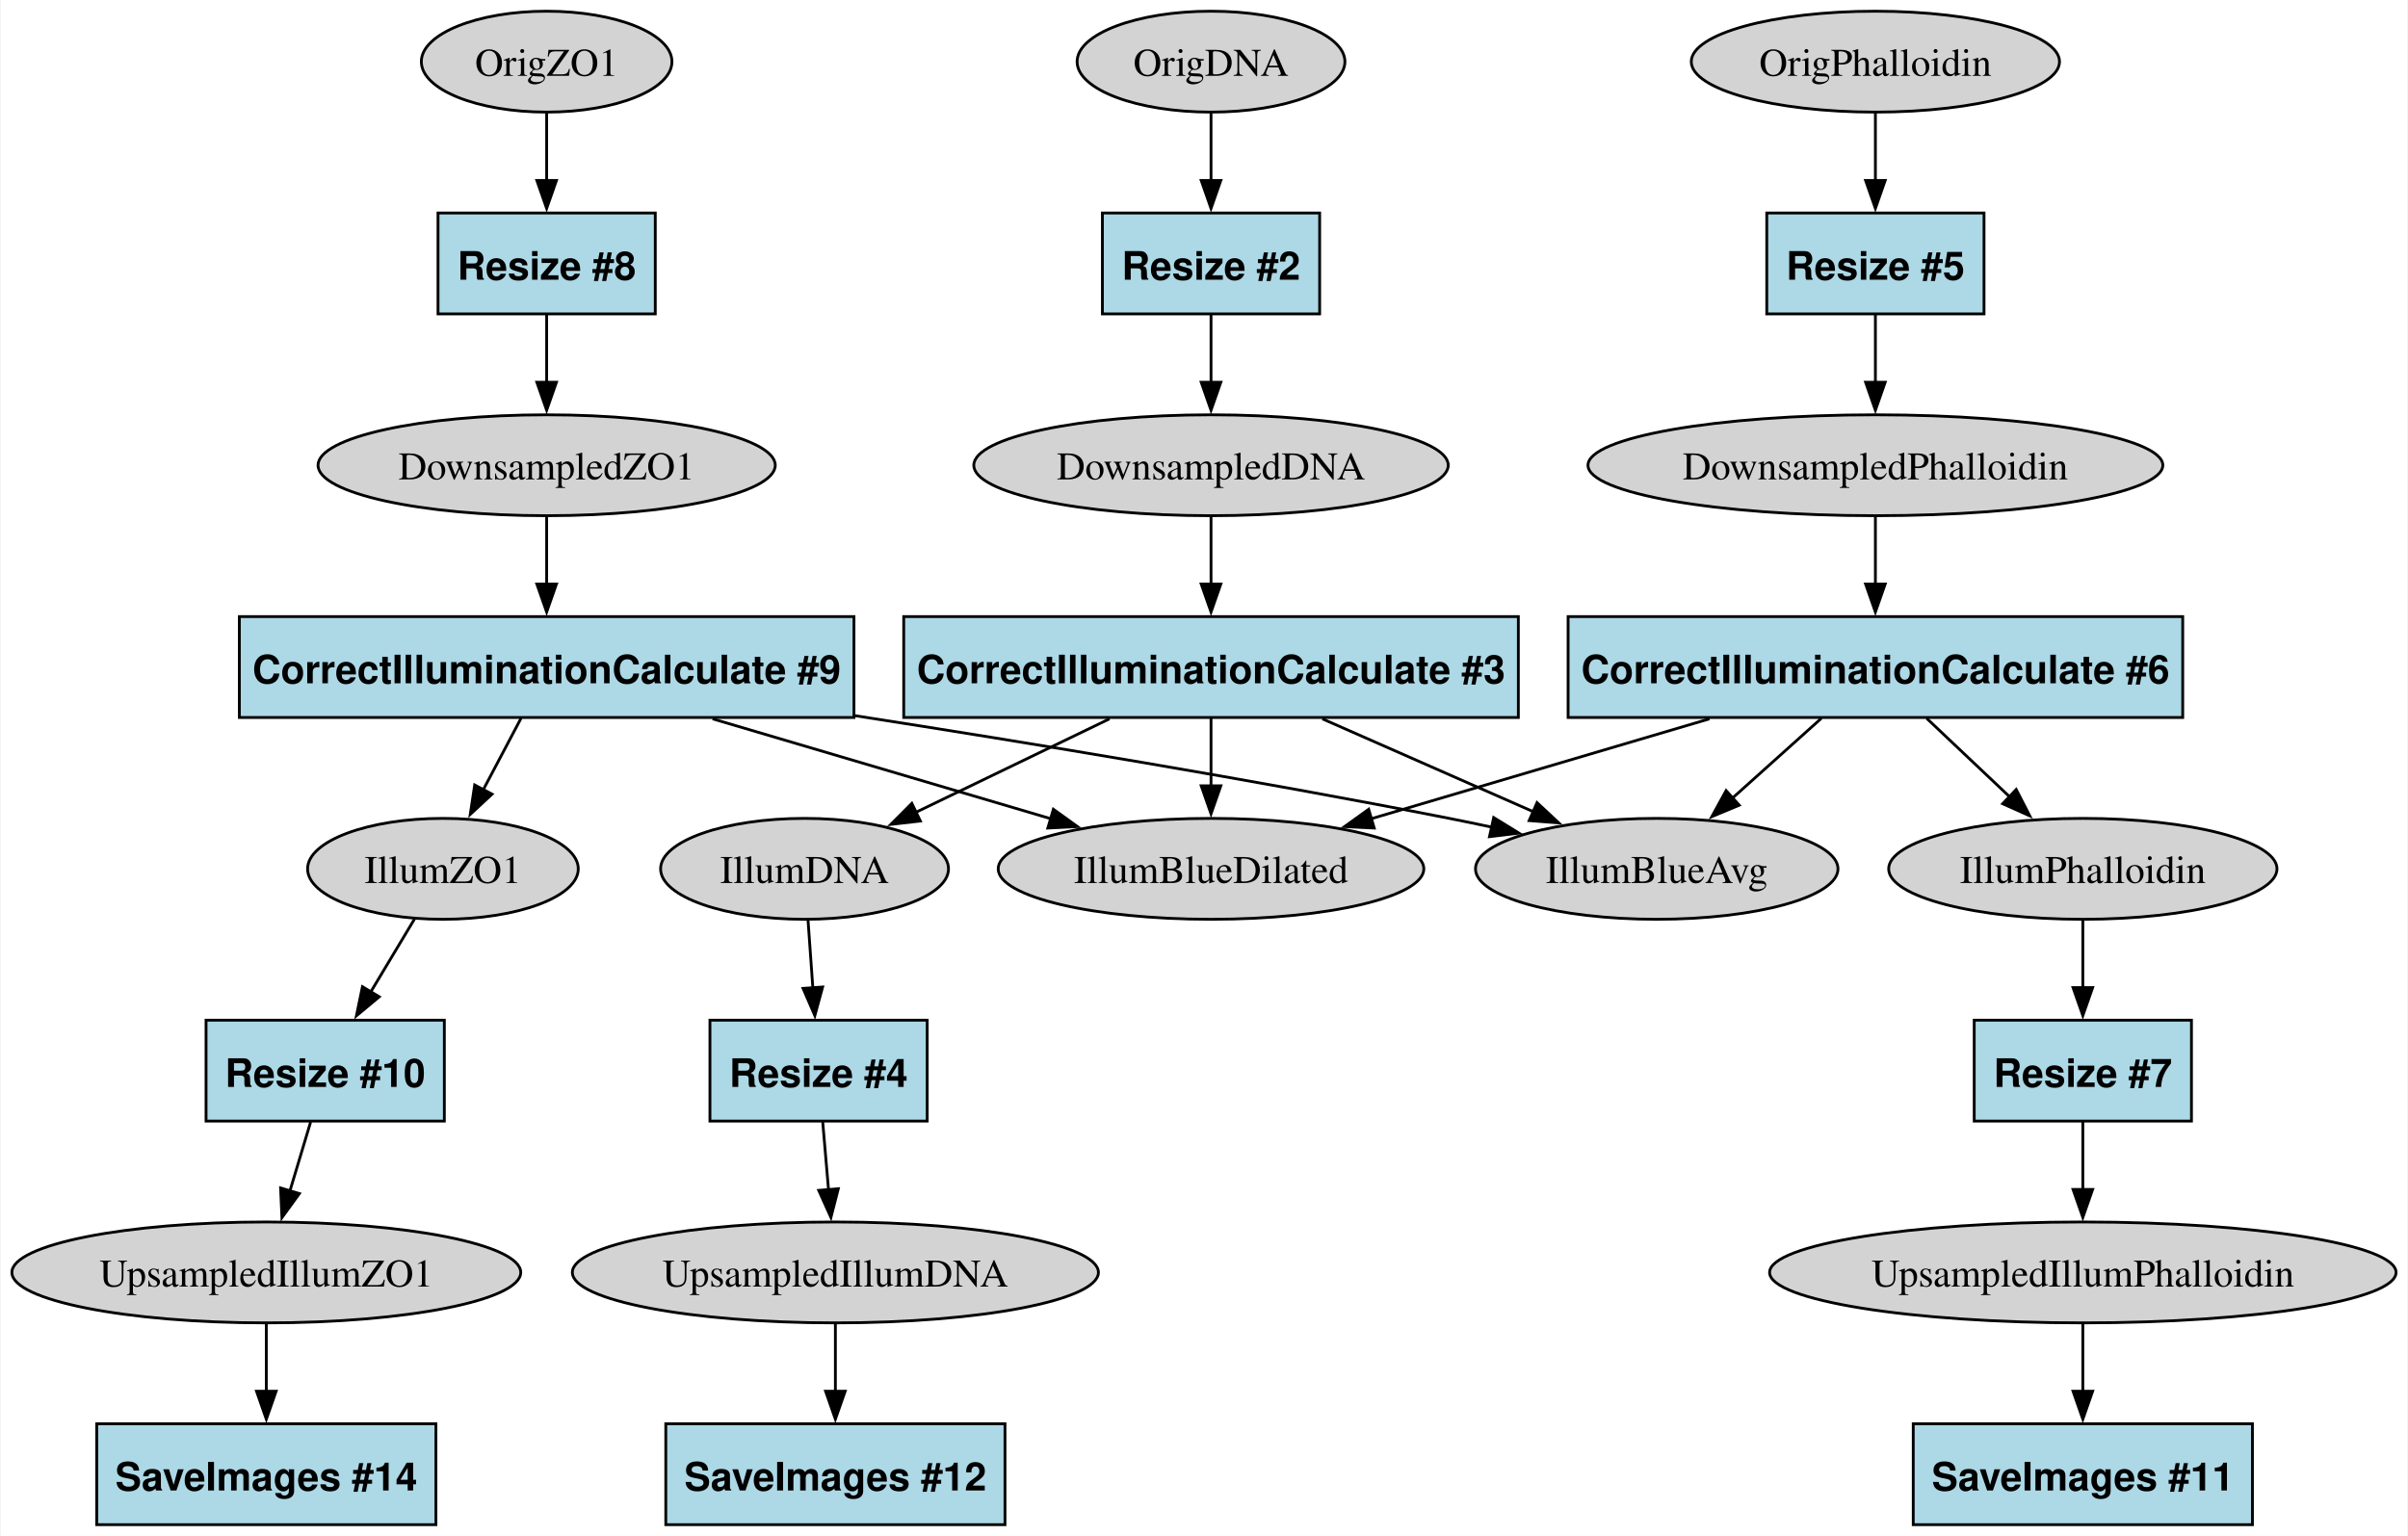
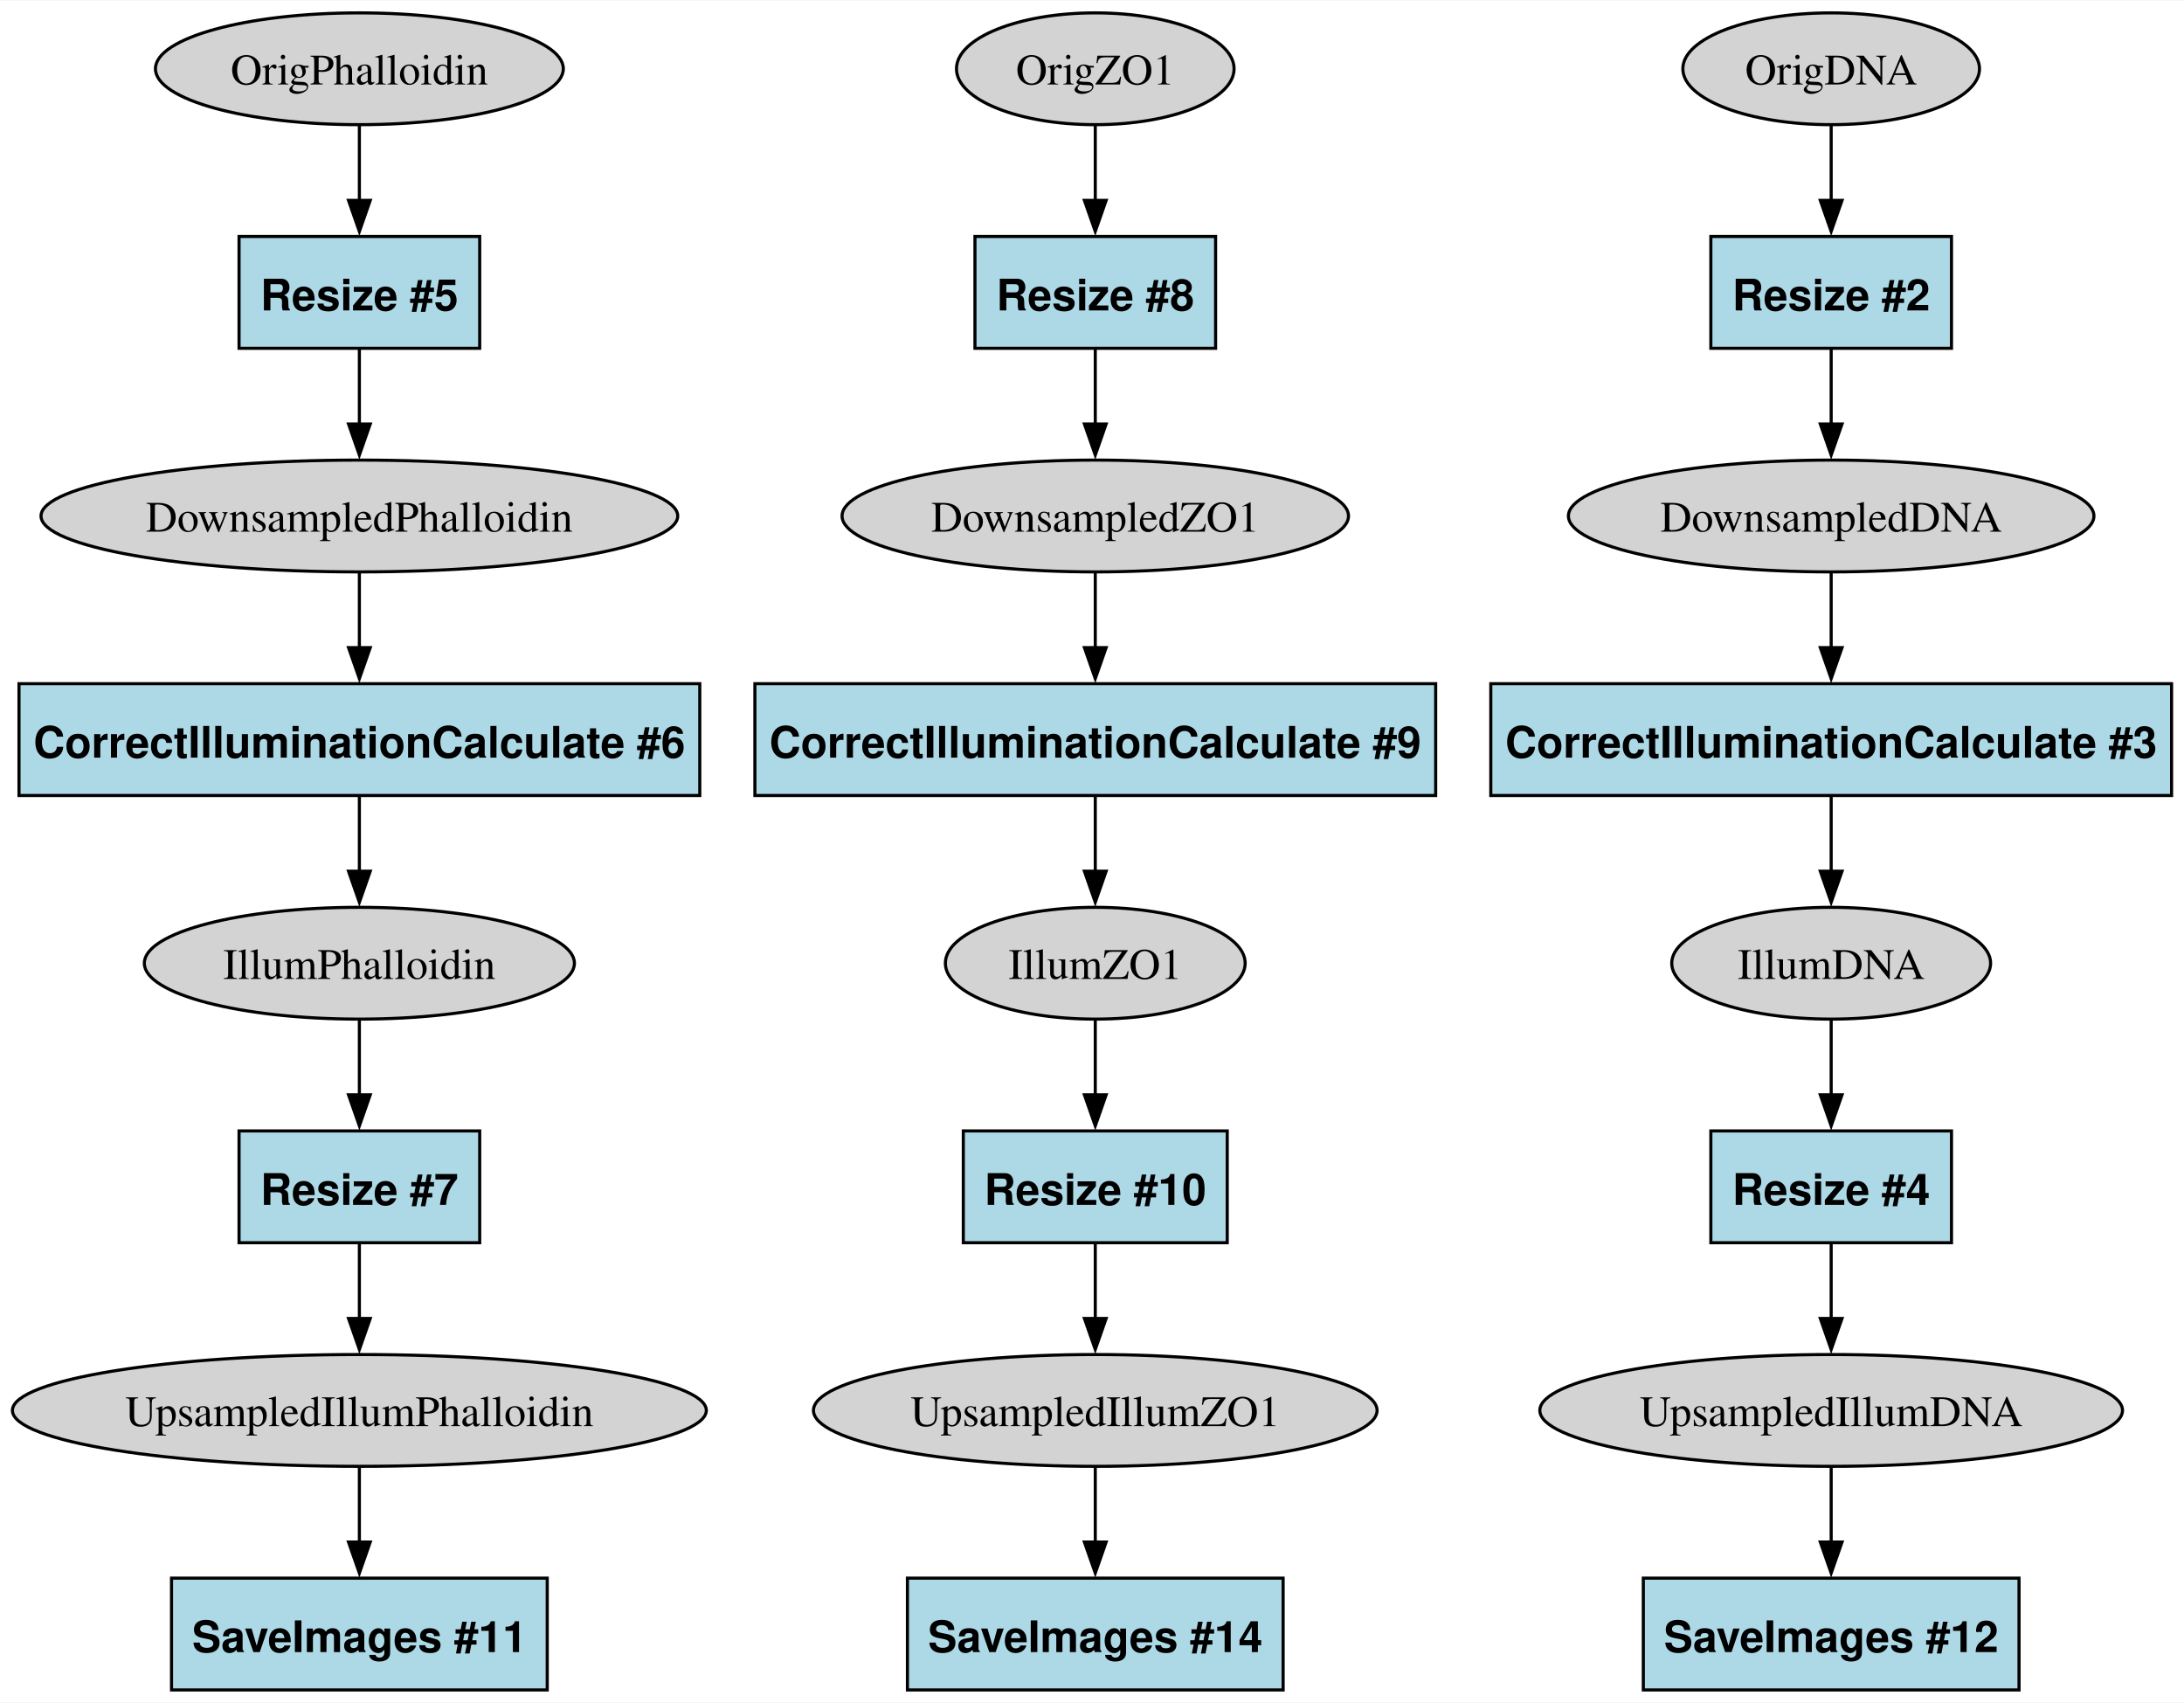
- <svg xmlns="http://www.w3.org/2000/svg" width="859pt" height="548pt" viewBox="0.00 0.00 858.51 548.00">
+ <svg xmlns="http://www.w3.org/2000/svg" width="703pt" height="548pt" viewBox="0.00 0.00 703.37 548.00">
  <g id="graph0" class="graph" transform="scale(1 1) rotate(0) translate(4 544)">
-     <polygon fill="white" stroke="none" points="-4,4 -4,-544 854.51,-544 854.51,4 -4,4" />
+     <polygon fill="white" stroke="none" points="-4,4 -4,-544 699.37,-544 699.37,4 -4,4" />
    <g id="node1" class="node">
-       <polygon fill="lightblue" stroke="black" points="774.39,-324 555.14,-324 555.14,-288 774.39,-288 774.39,-324" />
-       <text text-anchor="middle" x="664.76" y="-300.2" font-family="Helvetica,sans-Serif" font-weight="bold" font-size="14.00">CorrectIlluminationCalculate #6</text>
+       <polygon fill="lightblue" stroke="black" points="221.37,-324 2.12,-324 2.12,-288 221.37,-288 221.37,-324" />
+       <text text-anchor="middle" x="111.74" y="-300.2" font-family="Helvetica,sans-Serif" font-weight="bold" font-size="14.00">CorrectIlluminationCalculate #6</text>
+     </g>
+     <g id="node17" class="node">
+       <ellipse fill="lightgray" stroke="black" cx="111.74" cy="-234" rx="69.26" ry="18" />
+       <text text-anchor="middle" x="111.74" y="-228.95" font-family="Times,serif" font-size="14.00">IllumPhalloidin</text>
+     </g>
+     <g id="edge1" class="edge">
+       <path fill="none" stroke="black" d="M111.74,-287.7C111.74,-280.41 111.74,-271.73 111.74,-263.54" />
+       <polygon fill="black" stroke="black" points="115.24,-263.62 111.74,-253.62 108.24,-263.62 115.24,-263.62" />
+     </g>
+     <g id="node2" class="node">
+       <polygon fill="lightblue" stroke="black" points="458.37,-324 239.12,-324 239.12,-288 458.37,-288 458.37,-324" />
+       <text text-anchor="middle" x="348.74" y="-300.2" font-family="Helvetica,sans-Serif" font-weight="bold" font-size="14.00">CorrectIlluminationCalculate #9</text>
+     </g>
+     <g id="node18" class="node">
+       <ellipse fill="lightgray" stroke="black" cx="348.74" cy="-234" rx="48.28" ry="18" />
+       <text text-anchor="middle" x="348.74" y="-228.95" font-family="Times,serif" font-size="14.00">IllumZO1</text>
+     </g>
+     <g id="edge2" class="edge">
+       <path fill="none" stroke="black" d="M348.74,-287.7C348.74,-280.41 348.74,-271.73 348.74,-263.54" />
+       <polygon fill="black" stroke="black" points="352.24,-263.62 348.74,-253.62 345.24,-263.62 352.24,-263.62" />
+     </g>
+     <g id="node3" class="node">
+       <polygon fill="lightblue" stroke="black" points="695.37,-324 476.12,-324 476.12,-288 695.37,-288 695.37,-324" />
+       <text text-anchor="middle" x="585.74" y="-300.2" font-family="Helvetica,sans-Serif" font-weight="bold" font-size="14.00">CorrectIlluminationCalculate #3</text>
    </g>
    <g id="node16" class="node">
-       <ellipse fill="lightgray" stroke="black" cx="586.76" cy="-234" rx="64.66" ry="18" />
-       <text text-anchor="middle" x="586.76" y="-228.95" font-family="Times,serif" font-size="14.00">IllumBlueAvg</text>
+       <ellipse fill="lightgray" stroke="black" cx="585.74" cy="-234" rx="51.35" ry="18" />
+       <text text-anchor="middle" x="585.74" y="-228.95" font-family="Times,serif" font-size="14.00">IllumDNA</text>
    </g>
-     <g id="edge1" class="edge">
-       <path fill="none" stroke="black" d="M645.48,-287.7C635.89,-279.09 624.15,-268.55 613.69,-259.17" />
-       <polygon fill="black" stroke="black" points="616.19,-256.71 606.41,-252.63 611.51,-261.92 616.19,-256.71" />
+     <g id="edge3" class="edge">
+       <path fill="none" stroke="black" d="M585.74,-287.7C585.74,-280.41 585.74,-271.73 585.74,-263.54" />
+       <polygon fill="black" stroke="black" points="589.24,-263.62 585.74,-253.62 582.24,-263.62 589.24,-263.62" />
    </g>
-     <g id="node17" class="node">
-       <ellipse fill="lightgray" stroke="black" cx="427.76" cy="-234" rx="75.92" ry="18" />
-       <text text-anchor="middle" x="427.76" y="-228.95" font-family="Times,serif" font-size="14.00">IllumBlueDilated</text>
+     <g id="node4" class="node">
+       <polygon fill="lightblue" stroke="black" points="624.49,-468 546.99,-468 546.99,-432 624.49,-432 624.49,-468" />
+       <text text-anchor="middle" x="585.74" y="-444.2" font-family="Helvetica,sans-Serif" font-weight="bold" font-size="14.00">Resize #2</text>
    </g>
-     <g id="edge2" class="edge">
-       <path fill="none" stroke="black" d="M605.57,-287.52C568.66,-276.62 521.42,-262.66 484.91,-251.88" />
-       <polygon fill="black" stroke="black" points="485.98,-248.55 475.4,-249.07 484,-255.26 485.98,-248.55" />
+     <g id="node13" class="node">
+       <ellipse fill="lightgray" stroke="black" cx="585.74" cy="-378" rx="84.62" ry="18" />
+       <text text-anchor="middle" x="585.74" y="-372.95" font-family="Times,serif" font-size="14.00">DownsampledDNA</text>
+     </g>
+     <g id="edge4" class="edge">
+       <path fill="none" stroke="black" d="M585.74,-431.7C585.74,-424.41 585.74,-415.73 585.74,-407.54" />
+       <polygon fill="black" stroke="black" points="589.24,-407.62 585.74,-397.62 582.24,-407.62 589.24,-407.62" />
+     </g>
+     <g id="node5" class="node">
+       <polygon fill="lightblue" stroke="black" points="391.24,-180 306.24,-180 306.24,-144 391.24,-144 391.24,-180" />
+       <text text-anchor="middle" x="348.74" y="-156.2" font-family="Helvetica,sans-Serif" font-weight="bold" font-size="14.00">Resize #10</text>
+     </g>
+     <g id="node24" class="node">
+       <ellipse fill="lightgray" stroke="black" cx="348.74" cy="-90" rx="90.76" ry="18" />
+       <text text-anchor="middle" x="348.74" y="-84.95" font-family="Times,serif" font-size="14.00">UpsampledIllumZO1</text>
+     </g>
+     <g id="edge5" class="edge">
+       <path fill="none" stroke="black" d="M348.74,-143.7C348.74,-136.41 348.74,-127.73 348.74,-119.54" />
+       <polygon fill="black" stroke="black" points="352.24,-119.62 348.74,-109.62 345.24,-119.62 352.24,-119.62" />
+     </g>
+     <g id="node6" class="node">
+       <polygon fill="lightblue" stroke="black" points="150.49,-468 72.99,-468 72.99,-432 150.49,-432 150.49,-468" />
+       <text text-anchor="middle" x="111.74" y="-444.2" font-family="Helvetica,sans-Serif" font-weight="bold" font-size="14.00">Resize #5</text>
+     </g>
+     <g id="node14" class="node">
+       <ellipse fill="lightgray" stroke="black" cx="111.74" cy="-378" rx="102.53" ry="18" />
+       <text text-anchor="middle" x="111.74" y="-372.95" font-family="Times,serif" font-size="14.00">DownsampledPhalloidin</text>
+     </g>
+     <g id="edge6" class="edge">
+       <path fill="none" stroke="black" d="M111.74,-431.7C111.74,-424.41 111.74,-415.73 111.74,-407.54" />
+       <polygon fill="black" stroke="black" points="115.24,-407.62 111.74,-397.62 108.24,-407.62 115.24,-407.62" />
+     </g>
+     <g id="node7" class="node">
+       <polygon fill="lightblue" stroke="black" points="624.49,-180 546.99,-180 546.99,-144 624.49,-144 624.49,-180" />
+       <text text-anchor="middle" x="585.74" y="-156.2" font-family="Helvetica,sans-Serif" font-weight="bold" font-size="14.00">Resize #4</text>
+     </g>
+     <g id="node22" class="node">
+       <ellipse fill="lightgray" stroke="black" cx="585.74" cy="-90" rx="93.83" ry="18" />
+       <text text-anchor="middle" x="585.74" y="-84.95" font-family="Times,serif" font-size="14.00">UpsampledIllumDNA</text>
+     </g>
+     <g id="edge7" class="edge">
+       <path fill="none" stroke="black" d="M585.74,-143.7C585.74,-136.41 585.74,-127.73 585.74,-119.54" />
+       <polygon fill="black" stroke="black" points="589.24,-119.62 585.74,-109.62 582.24,-119.62 589.24,-119.62" />
+     </g>
+     <g id="node8" class="node">
+       <polygon fill="lightblue" stroke="black" points="387.49,-468 309.99,-468 309.99,-432 387.49,-432 387.49,-468" />
+       <text text-anchor="middle" x="348.74" y="-444.2" font-family="Helvetica,sans-Serif" font-weight="bold" font-size="14.00">Resize #8</text>
+     </g>
+     <g id="node15" class="node">
+       <ellipse fill="lightgray" stroke="black" cx="348.74" cy="-378" rx="81.55" ry="18" />
+       <text text-anchor="middle" x="348.74" y="-372.95" font-family="Times,serif" font-size="14.00">DownsampledZO1</text>
+     </g>
+     <g id="edge8" class="edge">
+       <path fill="none" stroke="black" d="M348.74,-431.7C348.74,-424.41 348.74,-415.73 348.74,-407.54" />
+       <polygon fill="black" stroke="black" points="352.24,-407.62 348.74,-397.62 345.24,-407.62 352.24,-407.62" />
+     </g>
+     <g id="node9" class="node">
+       <polygon fill="lightblue" stroke="black" points="150.49,-180 72.99,-180 72.99,-144 150.49,-144 150.49,-180" />
+       <text text-anchor="middle" x="111.74" y="-156.2" font-family="Helvetica,sans-Serif" font-weight="bold" font-size="14.00">Resize #7</text>
+     </g>
+     <g id="node23" class="node">
+       <ellipse fill="lightgray" stroke="black" cx="111.74" cy="-90" rx="111.74" ry="18" />
+       <text text-anchor="middle" x="111.74" y="-84.95" font-family="Times,serif" font-size="14.00">UpsampledIllumPhalloidin</text>
+     </g>
+     <g id="edge9" class="edge">
+       <path fill="none" stroke="black" d="M111.74,-143.7C111.74,-136.41 111.74,-127.73 111.74,-119.54" />
+       <polygon fill="black" stroke="black" points="115.24,-119.62 111.74,-109.62 108.24,-119.62 115.24,-119.62" />
+     </g>
+     <g id="node10" class="node">
+       <polygon fill="lightblue" stroke="black" points="172.24,-36 51.24,-36 51.24,0 172.24,0 172.24,-36" />
+       <text text-anchor="middle" x="111.74" y="-12.2" font-family="Helvetica,sans-Serif" font-weight="bold" font-size="14.00">SaveImages #11</text>
+     </g>
+     <g id="node11" class="node">
+       <polygon fill="lightblue" stroke="black" points="409.24,-36 288.24,-36 288.24,0 409.24,0 409.24,-36" />
+       <text text-anchor="middle" x="348.74" y="-12.2" font-family="Helvetica,sans-Serif" font-weight="bold" font-size="14.00">SaveImages #14</text>
+     </g>
+     <g id="node12" class="node">
+       <polygon fill="lightblue" stroke="black" points="646.24,-36 525.24,-36 525.24,0 646.24,0 646.24,-36" />
+       <text text-anchor="middle" x="585.74" y="-12.2" font-family="Helvetica,sans-Serif" font-weight="bold" font-size="14.00">SaveImages #12</text>
+     </g>
+     <g id="edge10" class="edge">
+       <path fill="none" stroke="black" d="M585.74,-359.7C585.74,-352.41 585.74,-343.73 585.74,-335.54" />
+       <polygon fill="black" stroke="black" points="589.24,-335.62 585.74,-325.62 582.24,-335.62 589.24,-335.62" />
+     </g>
+     <g id="edge11" class="edge">
+       <path fill="none" stroke="black" d="M111.74,-359.7C111.74,-352.41 111.74,-343.73 111.74,-335.54" />
+       <polygon fill="black" stroke="black" points="115.24,-335.62 111.74,-325.62 108.24,-335.62 115.24,-335.62" />
+     </g>
+     <g id="edge12" class="edge">
+       <path fill="none" stroke="black" d="M348.74,-359.7C348.74,-352.41 348.74,-343.73 348.74,-335.54" />
+       <polygon fill="black" stroke="black" points="352.24,-335.62 348.74,-325.62 345.24,-335.62 352.24,-335.62" />
+     </g>
+     <g id="edge13" class="edge">
+       <path fill="none" stroke="black" d="M585.74,-215.7C585.74,-208.41 585.74,-199.73 585.74,-191.54" />
+       <polygon fill="black" stroke="black" points="589.24,-191.62 585.74,-181.62 582.24,-191.62 589.24,-191.62" />
+     </g>
+     <g id="edge14" class="edge">
+       <path fill="none" stroke="black" d="M111.74,-215.7C111.74,-208.41 111.74,-199.73 111.74,-191.54" />
+       <polygon fill="black" stroke="black" points="115.24,-191.62 111.74,-181.62 108.24,-191.62 115.24,-191.62" />
+     </g>
+     <g id="edge15" class="edge">
+       <path fill="none" stroke="black" d="M348.74,-215.7C348.74,-208.41 348.74,-199.73 348.74,-191.54" />
+       <polygon fill="black" stroke="black" points="352.24,-191.62 348.74,-181.62 345.24,-191.62 352.24,-191.62" />
    </g>
    <g id="node19" class="node">
-       <ellipse fill="lightgray" stroke="black" cx="738.76" cy="-234" rx="69.26" ry="18" />
-       <text text-anchor="middle" x="738.76" y="-228.95" font-family="Times,serif" font-size="14.00">IllumPhalloidin</text>
+       <ellipse fill="lightgray" stroke="black" cx="585.74" cy="-522" rx="47.77" ry="18" />
+       <text text-anchor="middle" x="585.74" y="-516.95" font-family="Times,serif" font-size="14.00">OrigDNA</text>
    </g>
-     <g id="edge3" class="edge">
-       <path fill="none" stroke="black" d="M683.05,-287.7C691.99,-279.24 702.9,-268.92 712.7,-259.66" />
-       <polygon fill="black" stroke="black" points="714.98,-262.32 719.83,-252.9 710.16,-257.23 714.98,-262.32" />
-     </g>
-     <g id="node2" class="node">
-       <polygon fill="lightblue" stroke="black" points="300.39,-324 81.14,-324 81.14,-288 300.39,-288 300.39,-324" />
-       <text text-anchor="middle" x="190.76" y="-300.2" font-family="Helvetica,sans-Serif" font-weight="bold" font-size="14.00">CorrectIlluminationCalculate #9</text>
-     </g>
-     <g id="edge4" class="edge">
-       <path fill="none" stroke="black" d="M300.61,-288.67C362.99,-278.95 442.44,-265.85 512.76,-252 517.7,-251.03 522.8,-249.97 527.92,-248.87" />
-       <polygon fill="black" stroke="black" points="528.59,-252.3 537.61,-246.74 527.09,-245.47 528.59,-252.3" />
-     </g>
-     <g id="edge5" class="edge">
-       <path fill="none" stroke="black" d="M249.95,-287.52C286.86,-276.62 334.1,-262.66 370.61,-251.88" />
-       <polygon fill="black" stroke="black" points="371.52,-255.26 380.12,-249.07 369.54,-248.55 371.52,-255.26" />
+     <g id="edge16" class="edge">
+       <path fill="none" stroke="black" d="M585.74,-503.7C585.74,-496.41 585.74,-487.73 585.74,-479.54" />
+       <polygon fill="black" stroke="black" points="589.24,-479.62 585.74,-469.62 582.24,-479.62 589.24,-479.62" />
    </g>
    <g id="node20" class="node">
-       <ellipse fill="lightgray" stroke="black" cx="153.76" cy="-234" rx="48.28" ry="18" />
-       <text text-anchor="middle" x="153.76" y="-228.95" font-family="Times,serif" font-size="14.00">IllumZO1</text>
-     </g>
-     <g id="edge6" class="edge">
-       <path fill="none" stroke="black" d="M181.61,-287.7C177.54,-279.98 172.64,-270.71 168.09,-262.11" />
-       <polygon fill="black" stroke="black" points="171.28,-260.65 163.51,-253.44 165.09,-263.92 171.28,-260.65" />
-     </g>
-     <g id="node3" class="node">
-       <polygon fill="lightblue" stroke="black" points="537.39,-324 318.14,-324 318.14,-288 537.39,-288 537.39,-324" />
-       <text text-anchor="middle" x="427.76" y="-300.2" font-family="Helvetica,sans-Serif" font-weight="bold" font-size="14.00">CorrectIlluminationCalculate #3</text>
-     </g>
-     <g id="edge7" class="edge">
-       <path fill="none" stroke="black" d="M467.47,-287.52C490.37,-277.44 519.19,-264.75 542.77,-254.37" />
-       <polygon fill="black" stroke="black" points="544.06,-257.62 551.81,-250.39 541.24,-251.21 544.06,-257.62" />
-     </g>
-     <g id="edge8" class="edge">
-       <path fill="none" stroke="black" d="M427.76,-287.7C427.76,-280.41 427.76,-271.73 427.76,-263.54" />
-       <polygon fill="black" stroke="black" points="431.26,-263.62 427.76,-253.62 424.26,-263.62 431.26,-263.62" />
-     </g>
-     <g id="node18" class="node">
-       <ellipse fill="lightgray" stroke="black" cx="282.76" cy="-234" rx="51.35" ry="18" />
-       <text text-anchor="middle" x="282.76" y="-228.95" font-family="Times,serif" font-size="14.00">IllumDNA</text>
-     </g>
-     <g id="edge9" class="edge">
-       <path fill="none" stroke="black" d="M391.55,-287.52C370.5,-277.35 343.95,-264.54 322.35,-254.11" />
-       <polygon fill="black" stroke="black" points="324.08,-251.06 313.55,-249.86 321.04,-257.36 324.08,-251.06" />
-     </g>
-     <g id="node4" class="node">
-       <polygon fill="lightblue" stroke="black" points="466.51,-468 389.01,-468 389.01,-432 466.51,-432 466.51,-468" />
-       <text text-anchor="middle" x="427.76" y="-444.2" font-family="Helvetica,sans-Serif" font-weight="bold" font-size="14.00">Resize #2</text>
-     </g>
-     <g id="node13" class="node">
-       <ellipse fill="lightgray" stroke="black" cx="427.76" cy="-378" rx="84.62" ry="18" />
-       <text text-anchor="middle" x="427.76" y="-372.95" font-family="Times,serif" font-size="14.00">DownsampledDNA</text>
-     </g>
-     <g id="edge10" class="edge">
-       <path fill="none" stroke="black" d="M427.76,-431.7C427.76,-424.41 427.76,-415.73 427.76,-407.54" />
-       <polygon fill="black" stroke="black" points="431.26,-407.62 427.76,-397.62 424.26,-407.62 431.26,-407.62" />
-     </g>
-     <g id="node5" class="node">
-       <polygon fill="lightblue" stroke="black" points="154.26,-180 69.26,-180 69.26,-144 154.26,-144 154.26,-180" />
-       <text text-anchor="middle" x="111.76" y="-156.2" font-family="Helvetica,sans-Serif" font-weight="bold" font-size="14.00">Resize #10</text>
-     </g>
-     <g id="node26" class="node">
-       <ellipse fill="lightgray" stroke="black" cx="90.76" cy="-90" rx="90.76" ry="18" />
-       <text text-anchor="middle" x="90.76" y="-84.95" font-family="Times,serif" font-size="14.00">UpsampledIllumZO1</text>
-     </g>
-     <g id="edge11" class="edge">
-       <path fill="none" stroke="black" d="M106.57,-143.7C104.33,-136.24 101.66,-127.32 99.15,-118.97" />
-       <polygon fill="black" stroke="black" points="102.55,-118.13 96.33,-109.55 95.85,-120.14 102.55,-118.13" />
-     </g>
-     <g id="node6" class="node">
-       <polygon fill="lightblue" stroke="black" points="703.51,-468 626.01,-468 626.01,-432 703.51,-432 703.51,-468" />
-       <text text-anchor="middle" x="664.76" y="-444.2" font-family="Helvetica,sans-Serif" font-weight="bold" font-size="14.00">Resize #5</text>
-     </g>
-     <g id="node14" class="node">
-       <ellipse fill="lightgray" stroke="black" cx="664.76" cy="-378" rx="102.53" ry="18" />
-       <text text-anchor="middle" x="664.76" y="-372.95" font-family="Times,serif" font-size="14.00">DownsampledPhalloidin</text>
-     </g>
-     <g id="edge12" class="edge">
-       <path fill="none" stroke="black" d="M664.76,-431.7C664.76,-424.41 664.76,-415.73 664.76,-407.54" />
-       <polygon fill="black" stroke="black" points="668.26,-407.62 664.76,-397.62 661.26,-407.62 668.26,-407.62" />
-     </g>
-     <g id="node7" class="node">
-       <polygon fill="lightblue" stroke="black" points="326.51,-180 249.01,-180 249.01,-144 326.51,-144 326.51,-180" />
-       <text text-anchor="middle" x="287.76" y="-156.2" font-family="Helvetica,sans-Serif" font-weight="bold" font-size="14.00">Resize #4</text>
-     </g>
-     <g id="node24" class="node">
-       <ellipse fill="lightgray" stroke="black" cx="293.76" cy="-90" rx="93.83" ry="18" />
-       <text text-anchor="middle" x="293.76" y="-84.95" font-family="Times,serif" font-size="14.00">UpsampledIllumDNA</text>
-     </g>
-     <g id="edge13" class="edge">
-       <path fill="none" stroke="black" d="M289.24,-143.7C289.87,-136.41 290.61,-127.73 291.31,-119.54" />
-       <polygon fill="black" stroke="black" points="294.8,-119.87 292.17,-109.61 287.82,-119.28 294.8,-119.87" />
-     </g>
-     <g id="node8" class="node">
-       <polygon fill="lightblue" stroke="black" points="229.51,-468 152.01,-468 152.01,-432 229.51,-432 229.51,-468" />
-       <text text-anchor="middle" x="190.76" y="-444.2" font-family="Helvetica,sans-Serif" font-weight="bold" font-size="14.00">Resize #8</text>
-     </g>
-     <g id="node15" class="node">
-       <ellipse fill="lightgray" stroke="black" cx="190.76" cy="-378" rx="81.55" ry="18" />
-       <text text-anchor="middle" x="190.76" y="-372.95" font-family="Times,serif" font-size="14.00">DownsampledZO1</text>
-     </g>
-     <g id="edge14" class="edge">
-       <path fill="none" stroke="black" d="M190.76,-431.7C190.76,-424.41 190.76,-415.73 190.76,-407.54" />
-       <polygon fill="black" stroke="black" points="194.26,-407.62 190.76,-397.62 187.26,-407.62 194.26,-407.62" />
-     </g>
-     <g id="node9" class="node">
-       <polygon fill="lightblue" stroke="black" points="777.51,-180 700.01,-180 700.01,-144 777.51,-144 777.51,-180" />
-       <text text-anchor="middle" x="738.76" y="-156.2" font-family="Helvetica,sans-Serif" font-weight="bold" font-size="14.00">Resize #7</text>
-     </g>
-     <g id="node25" class="node">
-       <ellipse fill="lightgray" stroke="black" cx="738.76" cy="-90" rx="111.74" ry="18" />
-       <text text-anchor="middle" x="738.76" y="-84.95" font-family="Times,serif" font-size="14.00">UpsampledIllumPhalloidin</text>
-     </g>
-     <g id="edge15" class="edge">
-       <path fill="none" stroke="black" d="M738.76,-143.7C738.76,-136.41 738.76,-127.73 738.76,-119.54" />
-       <polygon fill="black" stroke="black" points="742.26,-119.62 738.76,-109.62 735.26,-119.62 742.26,-119.62" />
-     </g>
-     <g id="node10" class="node">
-       <polygon fill="lightblue" stroke="black" points="799.26,-36 678.26,-36 678.26,0 799.26,0 799.26,-36" />
-       <text text-anchor="middle" x="738.76" y="-12.2" font-family="Helvetica,sans-Serif" font-weight="bold" font-size="14.00">SaveImages #11</text>
-     </g>
-     <g id="node11" class="node">
-       <polygon fill="lightblue" stroke="black" points="151.26,-36 30.26,-36 30.26,0 151.26,0 151.26,-36" />
-       <text text-anchor="middle" x="90.76" y="-12.2" font-family="Helvetica,sans-Serif" font-weight="bold" font-size="14.00">SaveImages #14</text>
-     </g>
-     <g id="node12" class="node">
-       <polygon fill="lightblue" stroke="black" points="354.26,-36 233.26,-36 233.26,0 354.26,0 354.26,-36" />
-       <text text-anchor="middle" x="293.76" y="-12.2" font-family="Helvetica,sans-Serif" font-weight="bold" font-size="14.00">SaveImages #12</text>
-     </g>
-     <g id="edge16" class="edge">
-       <path fill="none" stroke="black" d="M427.76,-359.7C427.76,-352.41 427.76,-343.73 427.76,-335.54" />
-       <polygon fill="black" stroke="black" points="431.26,-335.62 427.76,-325.62 424.26,-335.62 431.26,-335.62" />
+       <ellipse fill="lightgray" stroke="black" cx="111.74" cy="-522" rx="65.68" ry="18" />
+       <text text-anchor="middle" x="111.74" y="-516.95" font-family="Times,serif" font-size="14.00">OrigPhalloidin</text>
    </g>
    <g id="edge17" class="edge">
-       <path fill="none" stroke="black" d="M664.76,-359.7C664.76,-352.41 664.76,-343.73 664.76,-335.54" />
-       <polygon fill="black" stroke="black" points="668.26,-335.62 664.76,-325.62 661.26,-335.62 668.26,-335.62" />
+       <path fill="none" stroke="black" d="M111.74,-503.7C111.74,-496.41 111.74,-487.73 111.74,-479.54" />
+       <polygon fill="black" stroke="black" points="115.24,-479.62 111.74,-469.62 108.24,-479.62 115.24,-479.62" />
+     </g>
+     <g id="node21" class="node">
+       <ellipse fill="lightgray" stroke="black" cx="348.74" cy="-522" rx="44.7" ry="18" />
+       <text text-anchor="middle" x="348.74" y="-516.95" font-family="Times,serif" font-size="14.00">OrigZO1</text>
    </g>
    <g id="edge18" class="edge">
-       <path fill="none" stroke="black" d="M190.76,-359.7C190.76,-352.41 190.76,-343.73 190.76,-335.54" />
-       <polygon fill="black" stroke="black" points="194.26,-335.62 190.76,-325.62 187.26,-335.62 194.26,-335.62" />
+       <path fill="none" stroke="black" d="M348.74,-503.7C348.74,-496.41 348.74,-487.73 348.74,-479.54" />
+       <polygon fill="black" stroke="black" points="352.24,-479.62 348.74,-469.62 345.24,-479.62 352.24,-479.62" />
    </g>
    <g id="edge19" class="edge">
-       <path fill="none" stroke="black" d="M284,-215.7C284.52,-208.41 285.14,-199.73 285.72,-191.54" />
-       <polygon fill="black" stroke="black" points="289.21,-191.84 286.43,-181.61 282.23,-191.34 289.21,-191.84" />
+       <path fill="none" stroke="black" d="M585.74,-71.7C585.74,-64.41 585.74,-55.73 585.74,-47.54" />
+       <polygon fill="black" stroke="black" points="589.24,-47.62 585.74,-37.62 582.24,-47.62 589.24,-47.62" />
    </g>
    <g id="edge20" class="edge">
-       <path fill="none" stroke="black" d="M738.76,-215.7C738.76,-208.41 738.76,-199.73 738.76,-191.54" />
-       <polygon fill="black" stroke="black" points="742.26,-191.62 738.76,-181.62 735.26,-191.62 742.26,-191.62" />
+       <path fill="none" stroke="black" d="M111.74,-71.7C111.74,-64.41 111.74,-55.73 111.74,-47.54" />
+       <polygon fill="black" stroke="black" points="115.24,-47.62 111.74,-37.62 108.24,-47.62 115.24,-47.62" />
    </g>
    <g id="edge21" class="edge">
-       <path fill="none" stroke="black" d="M143.59,-216.05C138.92,-208.26 133.25,-198.82 128.01,-190.08" />
-       <polygon fill="black" stroke="black" points="131.05,-188.35 122.9,-181.57 125.05,-191.95 131.05,-188.35" />
-     </g>
-     <g id="node21" class="node">
-       <ellipse fill="lightgray" stroke="black" cx="427.76" cy="-522" rx="47.77" ry="18" />
-       <text text-anchor="middle" x="427.76" y="-516.95" font-family="Times,serif" font-size="14.00">OrigDNA</text>
-     </g>
-     <g id="edge22" class="edge">
-       <path fill="none" stroke="black" d="M427.76,-503.7C427.76,-496.41 427.76,-487.73 427.76,-479.54" />
-       <polygon fill="black" stroke="black" points="431.26,-479.62 427.76,-469.62 424.26,-479.62 431.26,-479.62" />
-     </g>
-     <g id="node22" class="node">
-       <ellipse fill="lightgray" stroke="black" cx="664.76" cy="-522" rx="65.68" ry="18" />
-       <text text-anchor="middle" x="664.76" y="-516.95" font-family="Times,serif" font-size="14.00">OrigPhalloidin</text>
-     </g>
-     <g id="edge23" class="edge">
-       <path fill="none" stroke="black" d="M664.76,-503.7C664.76,-496.41 664.76,-487.73 664.76,-479.54" />
-       <polygon fill="black" stroke="black" points="668.26,-479.62 664.76,-469.62 661.26,-479.62 668.26,-479.62" />
-     </g>
-     <g id="node23" class="node">
-       <ellipse fill="lightgray" stroke="black" cx="190.76" cy="-522" rx="44.7" ry="18" />
-       <text text-anchor="middle" x="190.76" y="-516.95" font-family="Times,serif" font-size="14.00">OrigZO1</text>
-     </g>
-     <g id="edge24" class="edge">
-       <path fill="none" stroke="black" d="M190.76,-503.7C190.76,-496.41 190.76,-487.73 190.76,-479.54" />
-       <polygon fill="black" stroke="black" points="194.26,-479.62 190.76,-469.62 187.26,-479.62 194.26,-479.62" />
-     </g>
-     <g id="edge25" class="edge">
-       <path fill="none" stroke="black" d="M293.76,-71.7C293.76,-64.41 293.76,-55.73 293.76,-47.54" />
-       <polygon fill="black" stroke="black" points="297.26,-47.62 293.76,-37.62 290.26,-47.62 297.26,-47.62" />
-     </g>
-     <g id="edge26" class="edge">
-       <path fill="none" stroke="black" d="M738.76,-71.7C738.76,-64.41 738.76,-55.73 738.76,-47.54" />
-       <polygon fill="black" stroke="black" points="742.26,-47.62 738.76,-37.62 735.26,-47.62 742.26,-47.62" />
-     </g>
-     <g id="edge27" class="edge">
-       <path fill="none" stroke="black" d="M90.76,-71.7C90.76,-64.41 90.76,-55.73 90.76,-47.54" />
-       <polygon fill="black" stroke="black" points="94.26,-47.62 90.76,-37.62 87.26,-47.62 94.26,-47.62" />
+       <path fill="none" stroke="black" d="M348.74,-71.7C348.74,-64.41 348.74,-55.73 348.74,-47.54" />
+       <polygon fill="black" stroke="black" points="352.24,-47.62 348.74,-37.62 345.24,-47.62 352.24,-47.62" />
    </g>
  </g>
</svg>
